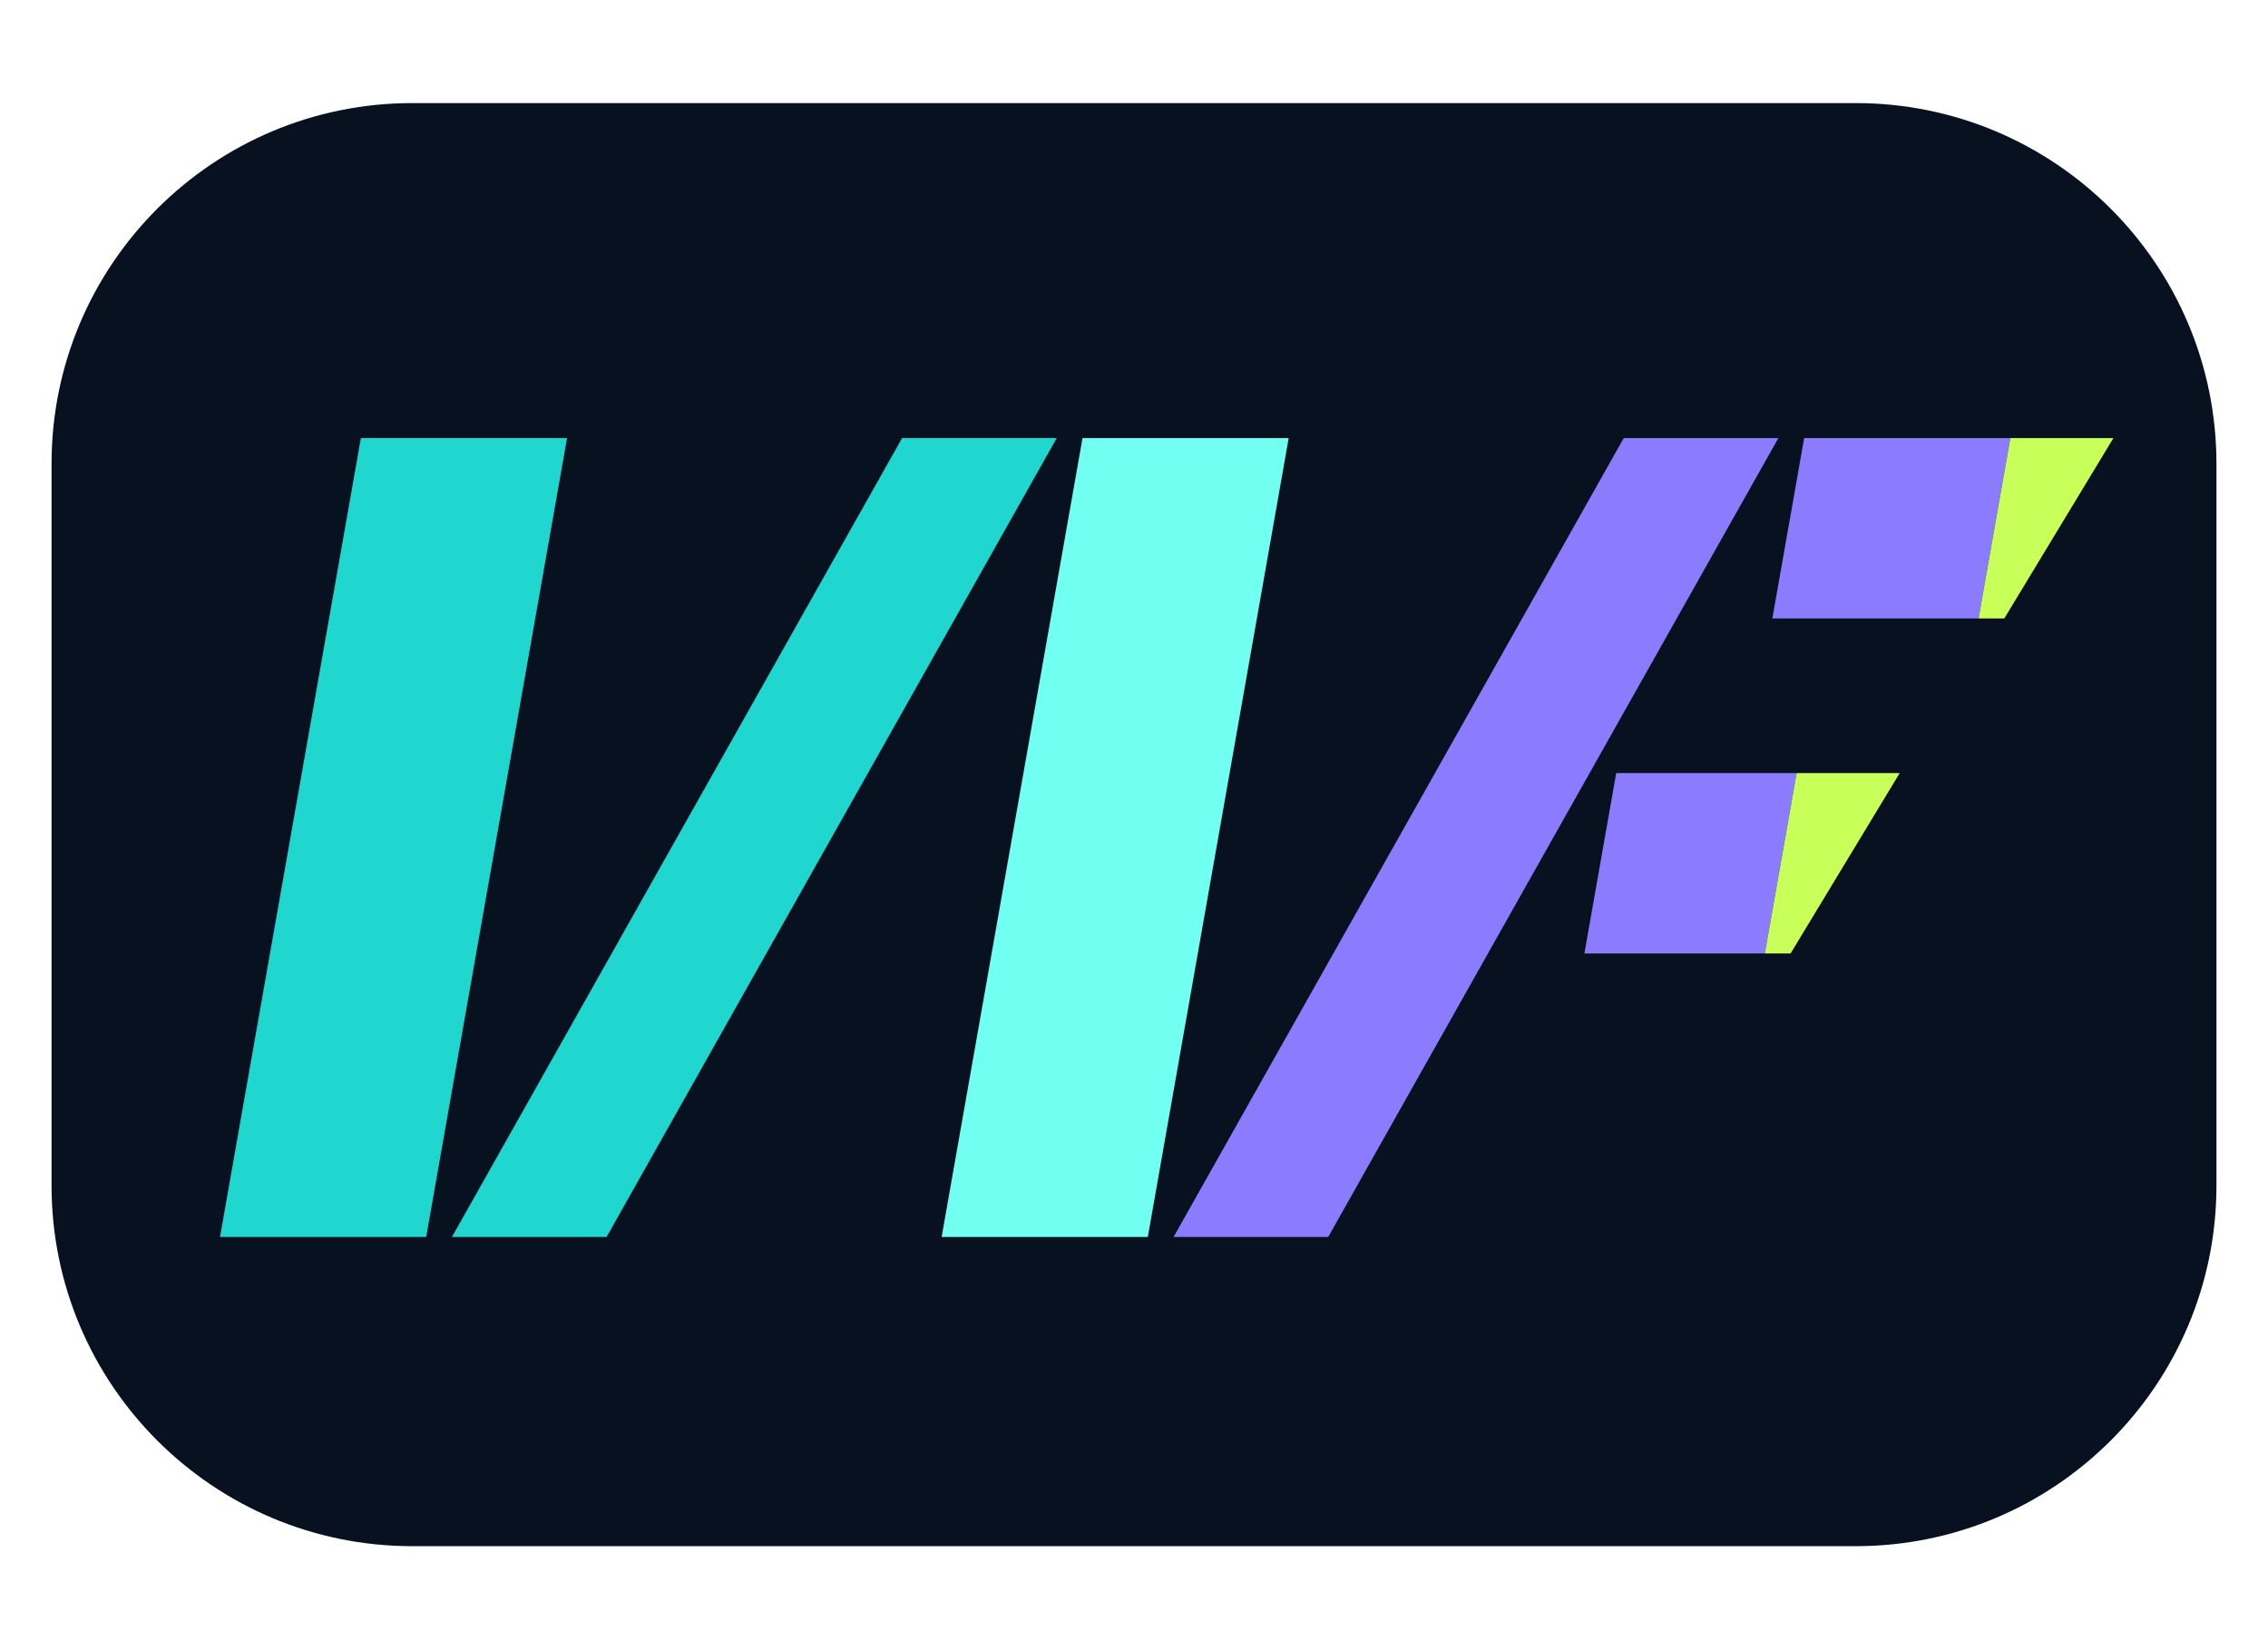
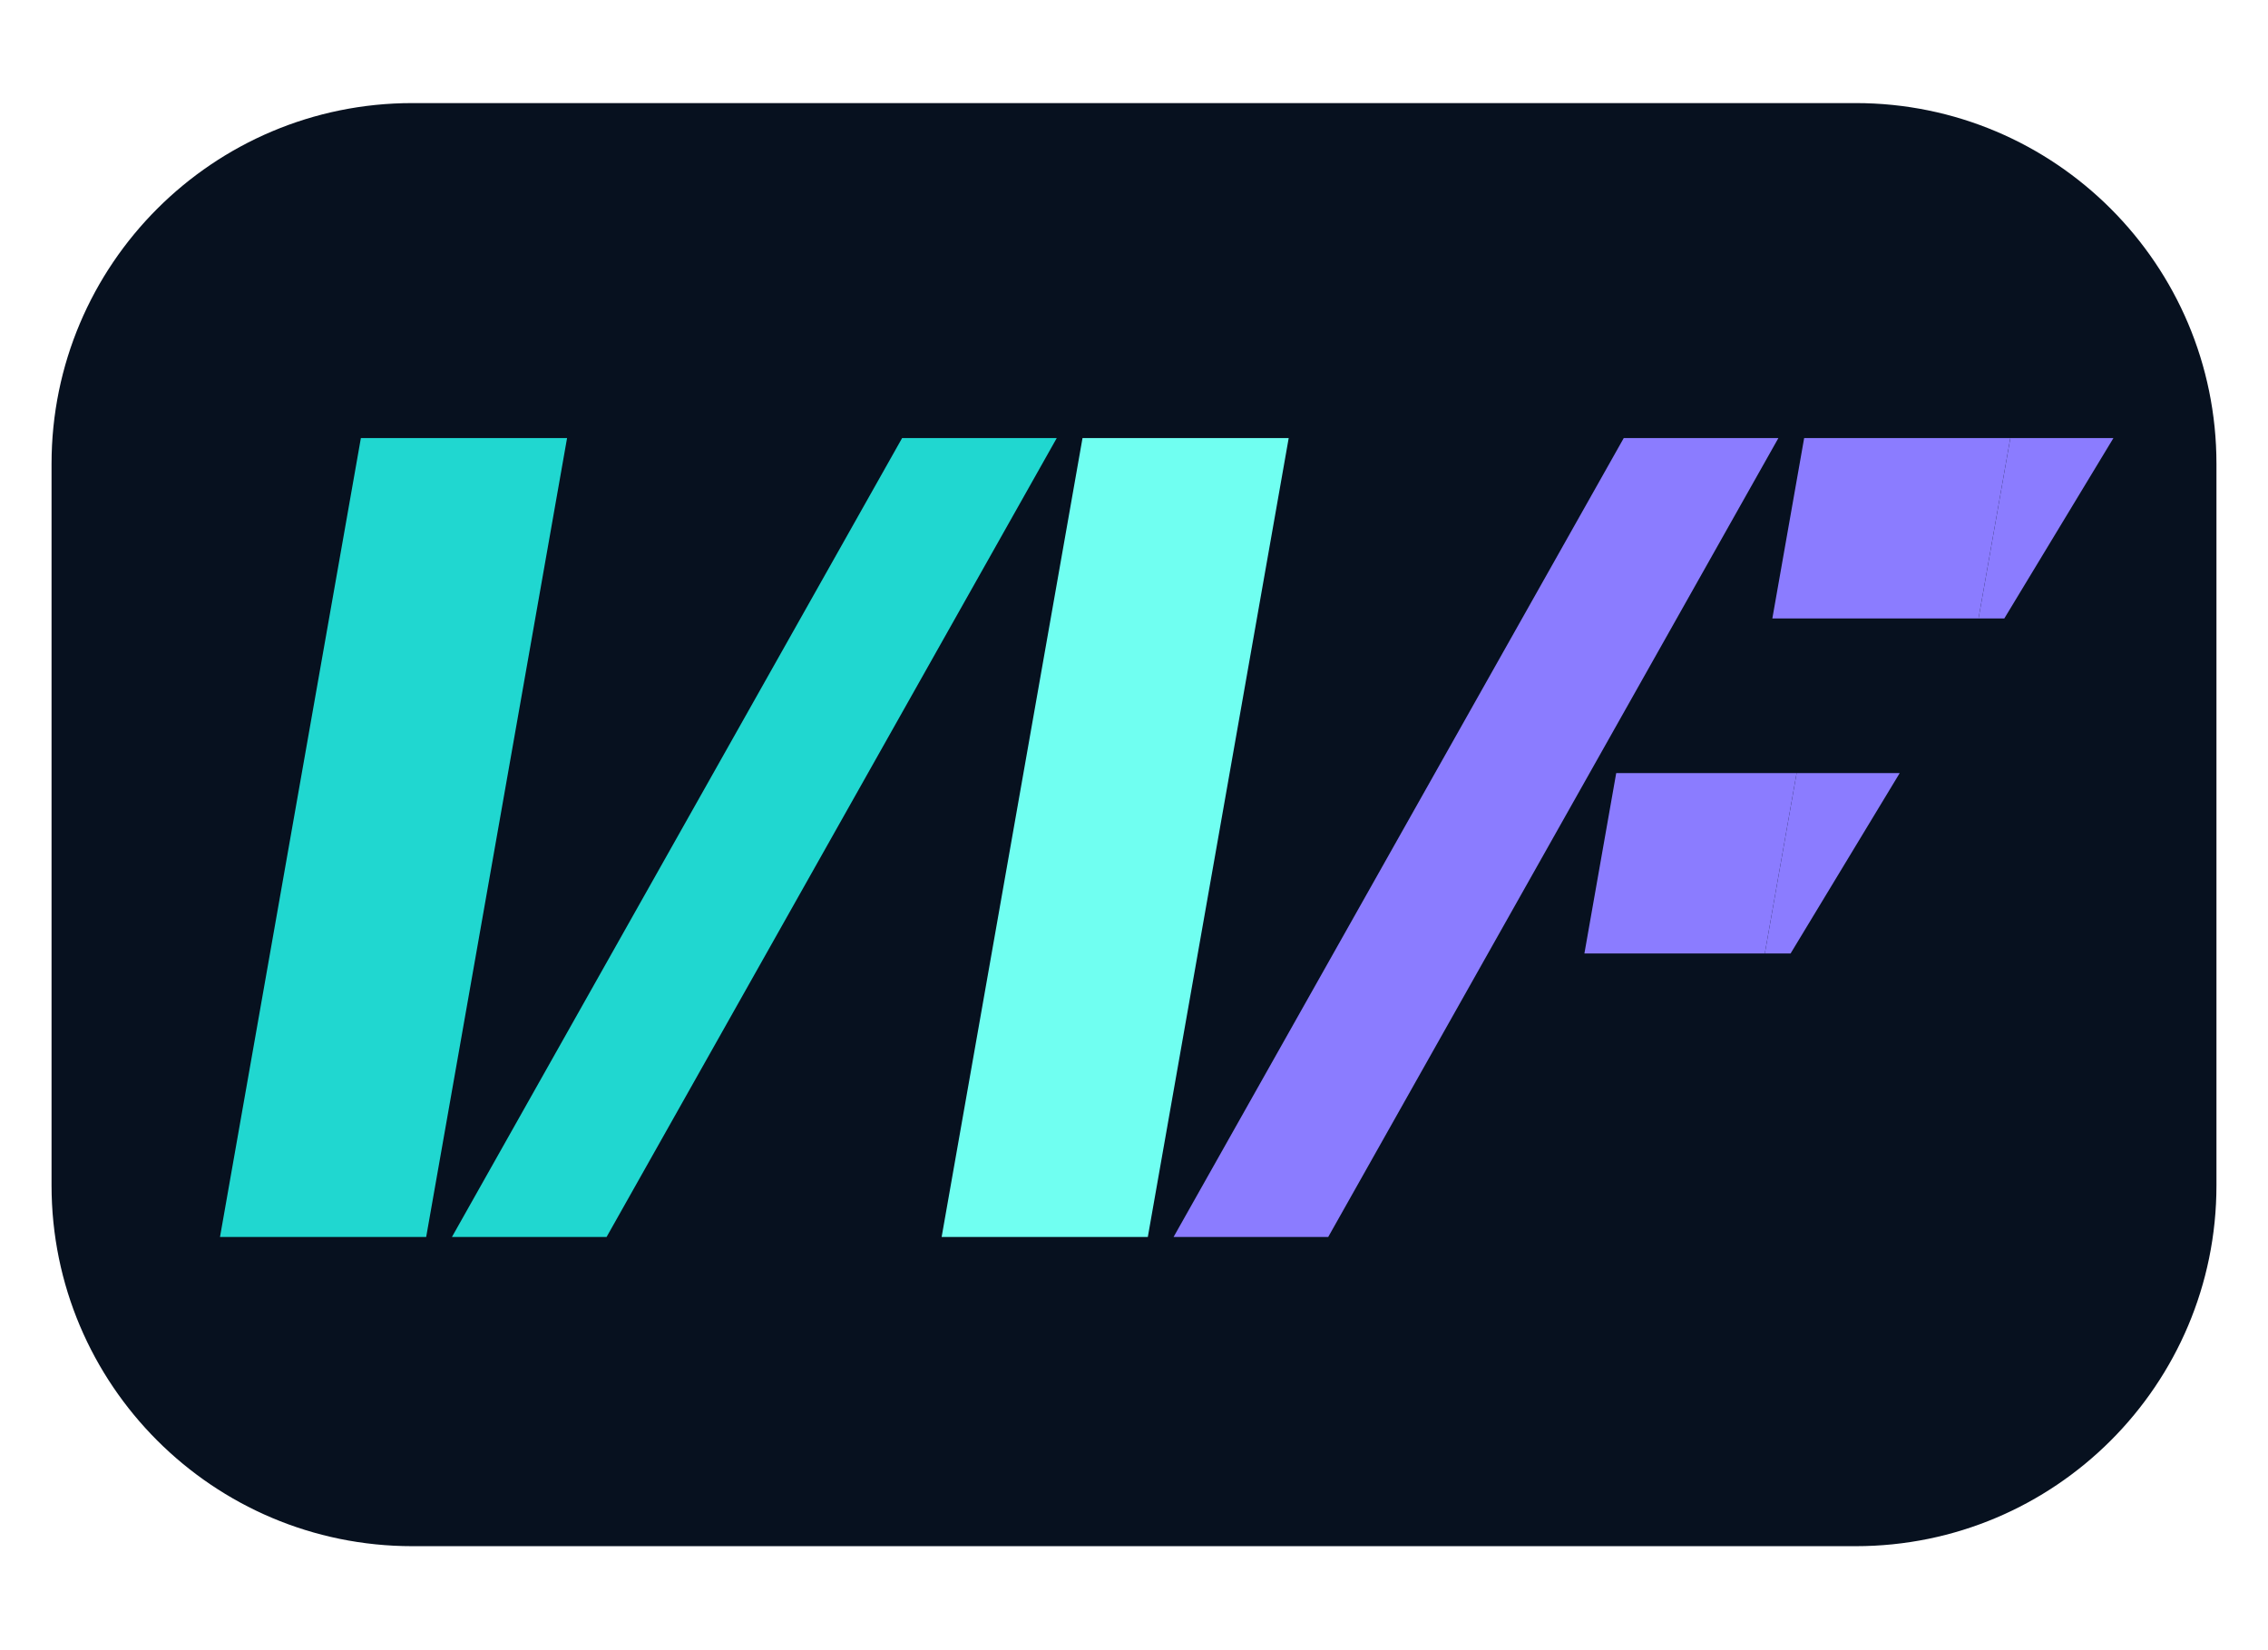
<svg xmlns="http://www.w3.org/2000/svg" viewBox="0 0 88 64" role="img" aria-labelledby="title description">
  <defs>
    <path id="wf-rise" d="M16 48H22L34 17H28Z" />
  </defs>
  <rect x="2" y="4" width="84" height="56" rx="14" fill="#07111f" />
  <g transform="translate(10 0) skewX(-10)" shape-rendering="geometricPrecision">
    <rect x="7" y="17" width="8" height="31" fill="#20d7d0" />
    <use href="#wf-rise" fill="#20d7d0" />
    <rect x="35" y="17" width="8" height="31" fill="#70fff1" />
    <use href="#wf-rise" transform="translate(28 0)" fill="#8b7cff" />
    <rect x="63" y="17" width="8" height="7" fill="#8b7cff" />
-     <path d="M71 17H75L72 24H71Z" fill="#c8ff58" />
+     <path d="M71 17H75L72 24H71Z" fill="#8b7cff" />
    <rect x="58" y="30" width="7" height="7" fill="#8b7cff" />
-     <path d="M65 30H69L66 37H65Z" fill="#c8ff58" />
+     <path d="M65 30H69L66 37H65Z" fill="#8b7cff" />
  </g>
</svg>
